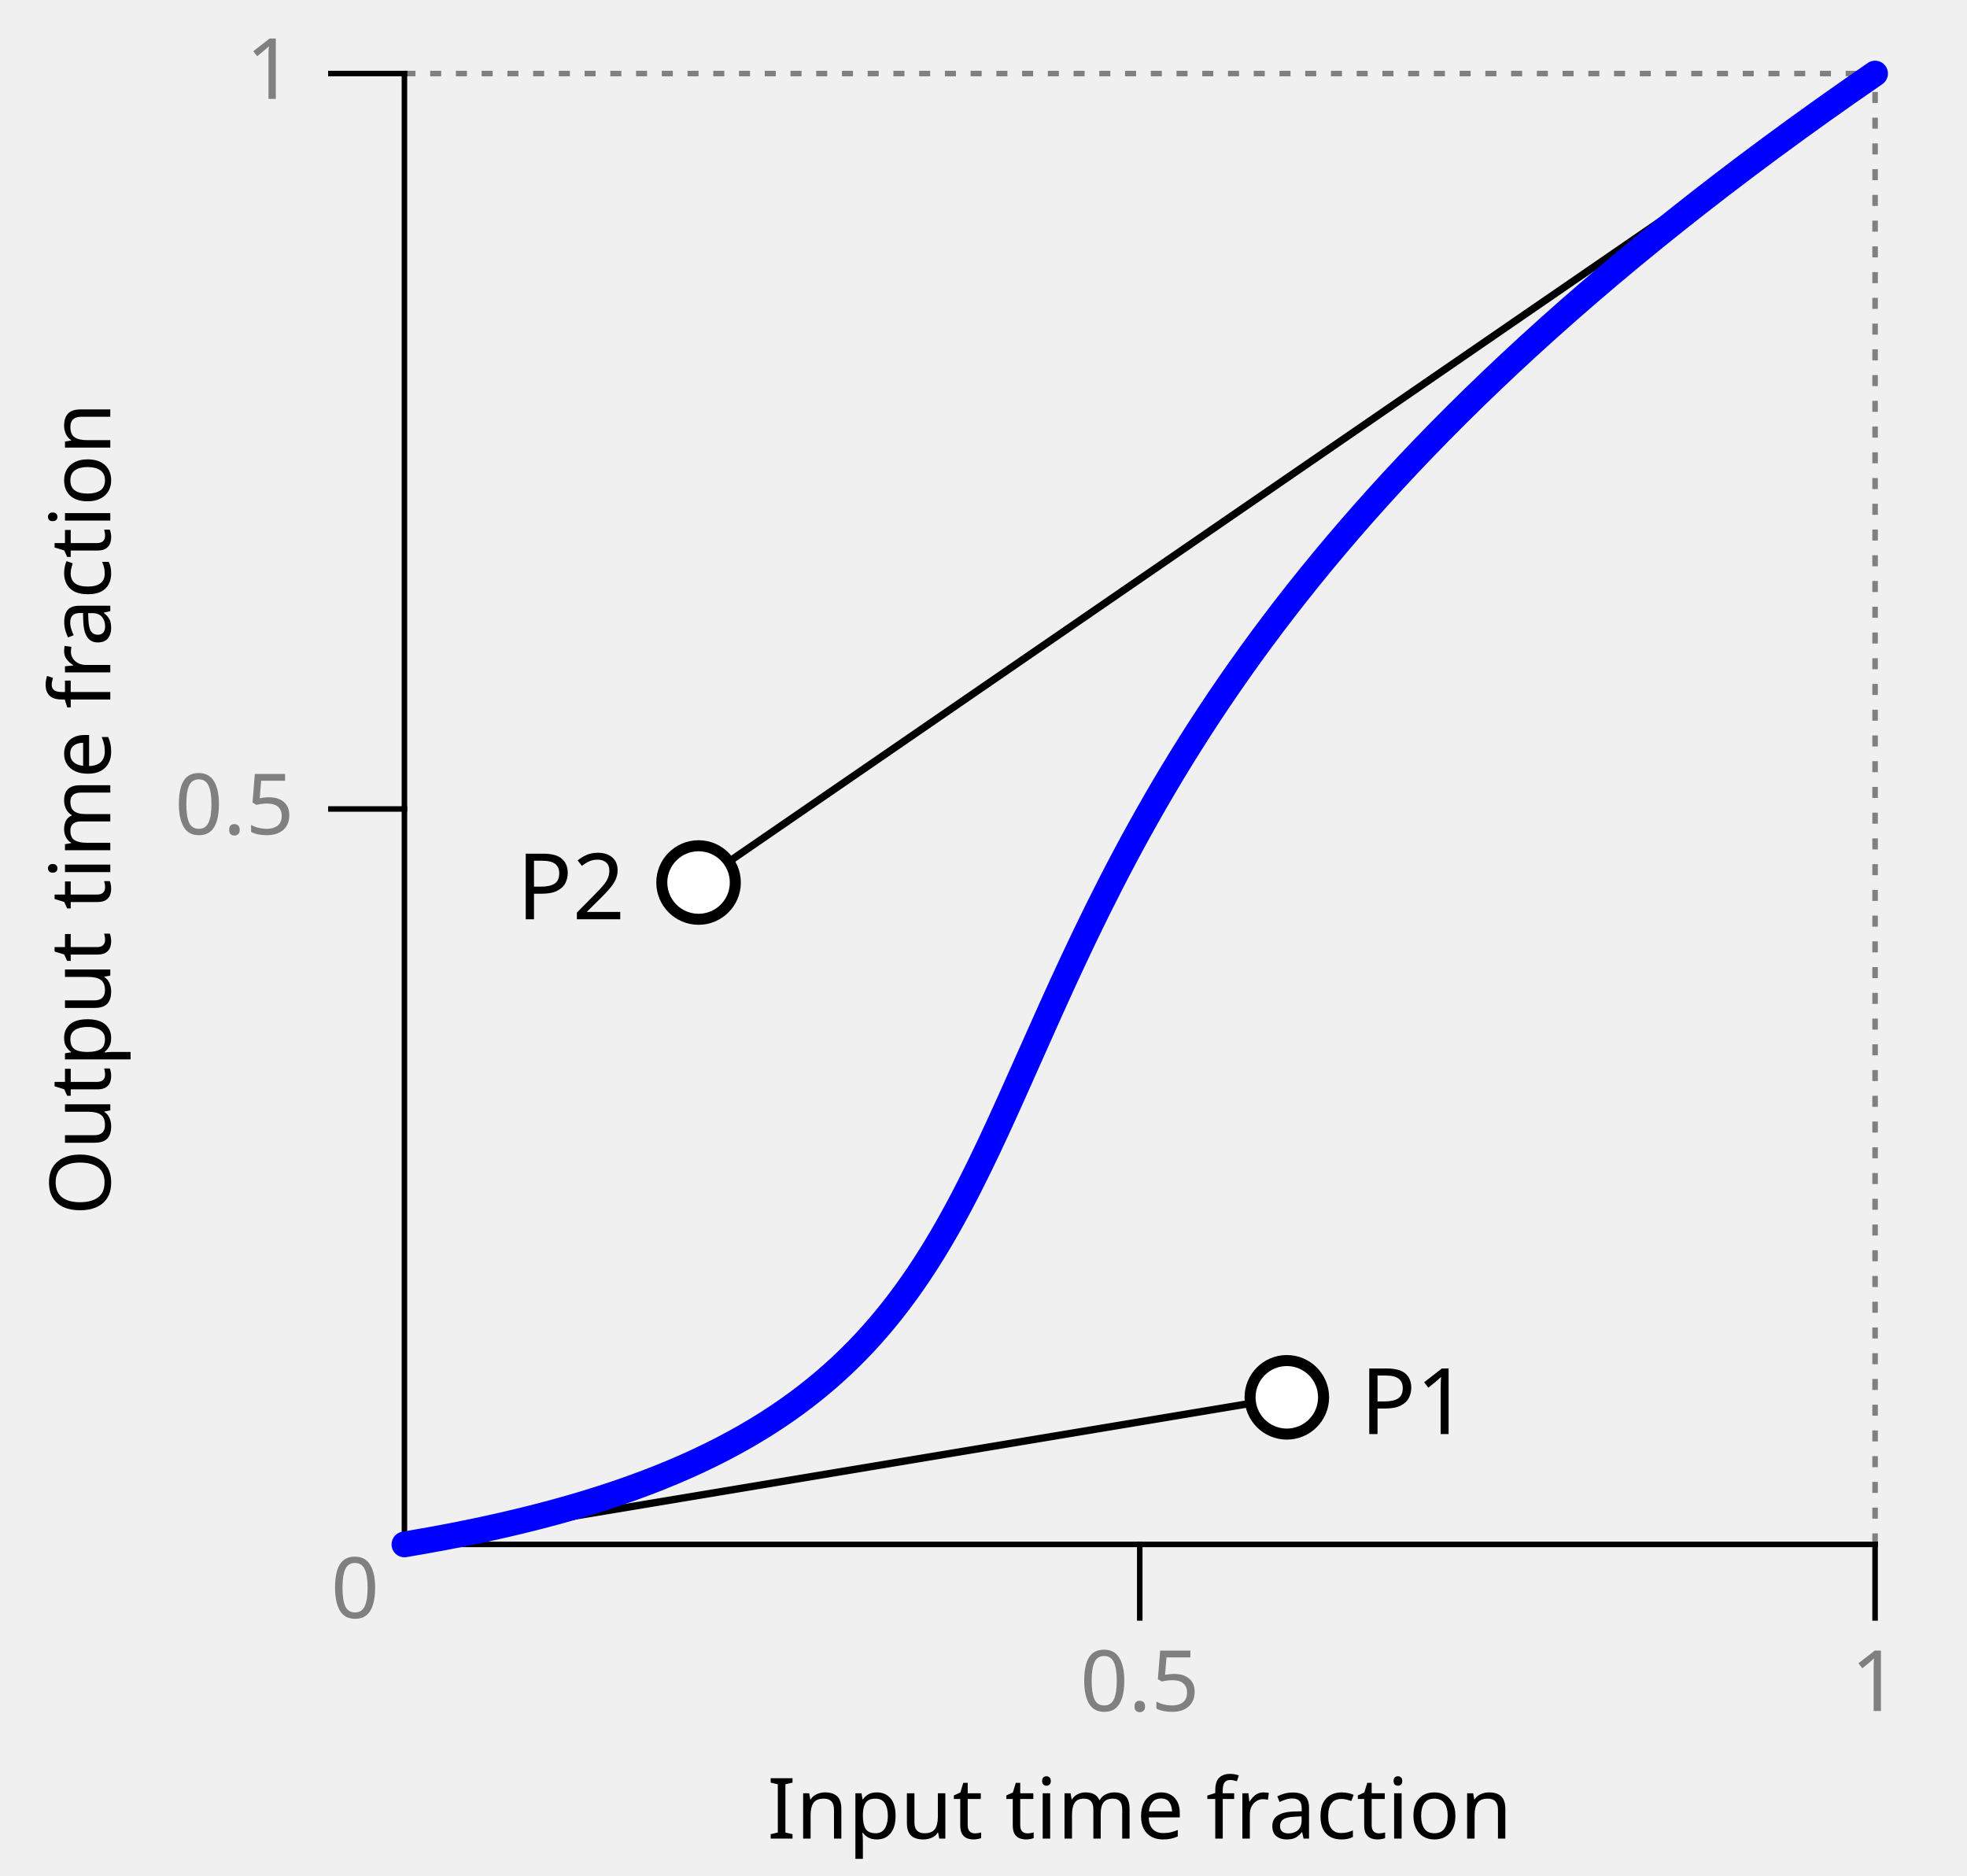
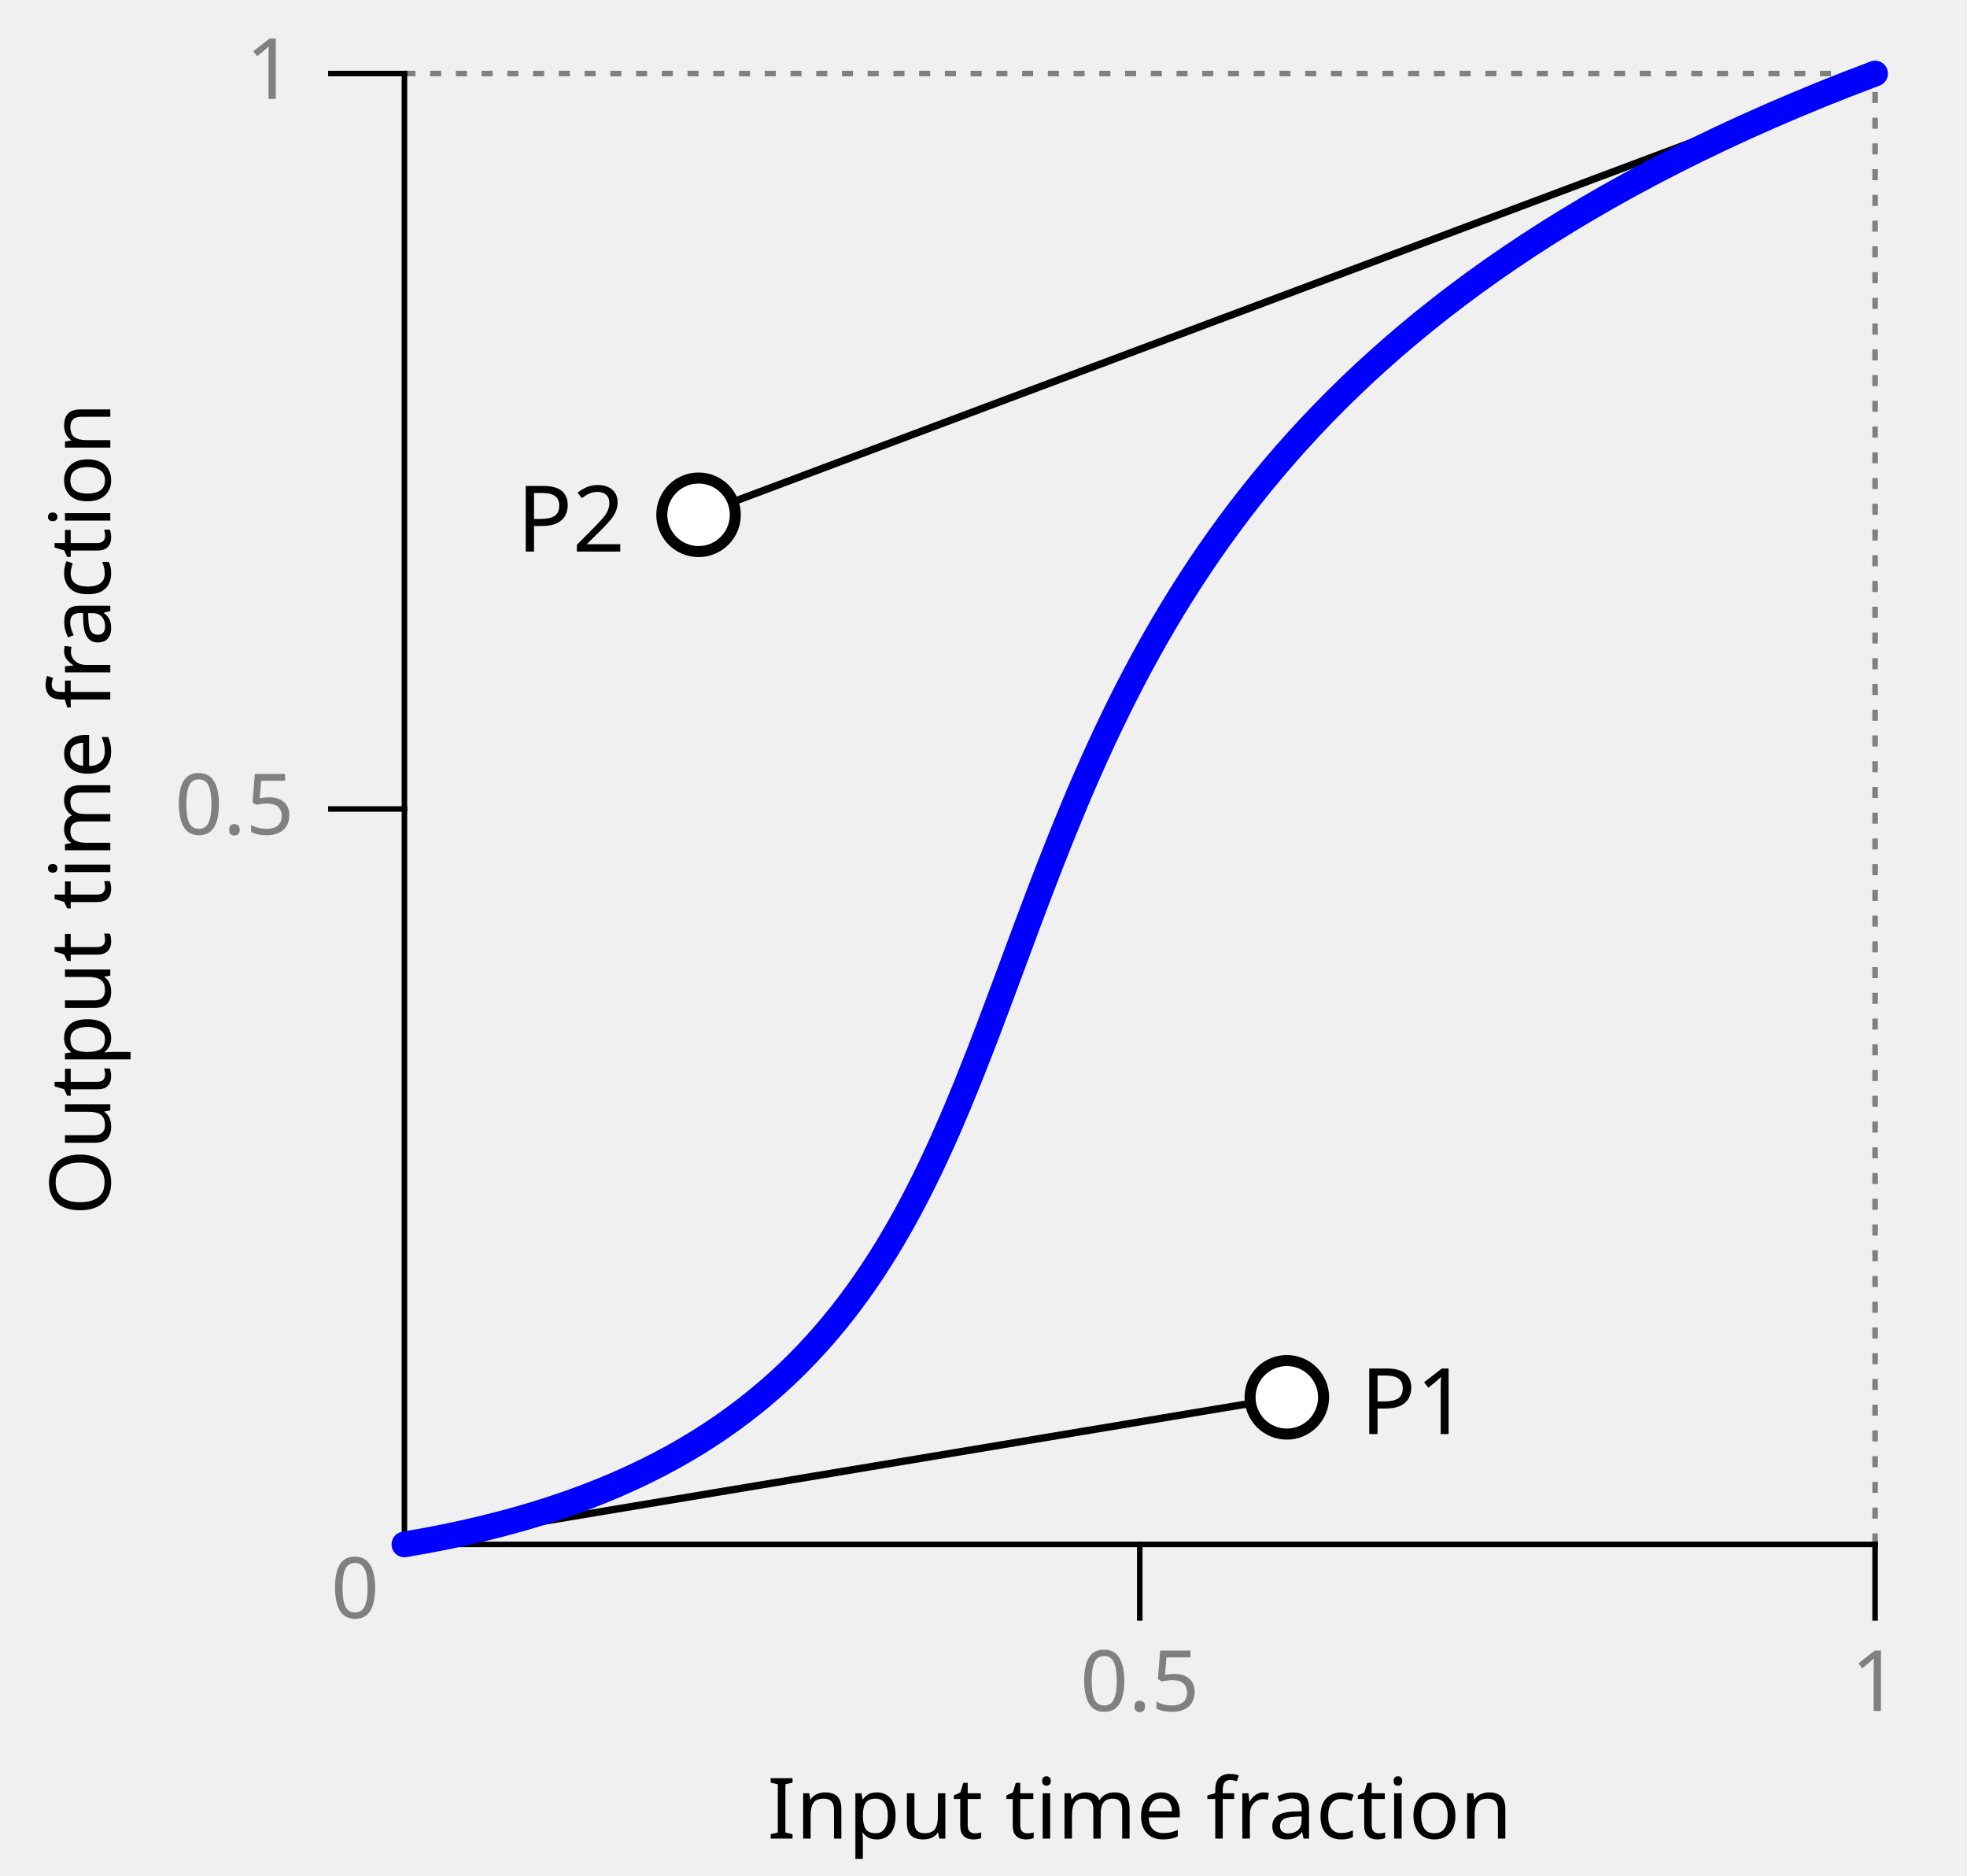
<svg xmlns="http://www.w3.org/2000/svg" width="100%" height="100%" viewBox="0 0 535 510">
  <defs>
    <style type="text/css">
    svg {
      font-size: 23px;
      font-family: sans-serif;
    }

    /*
     * Line work
     */
    .axis, .tickMark {
      stroke: black;
      stroke-width: 1.5;
      fill: none;
      stroke-linecap: square;
    }
    .boundaryLine {
      stroke: grey;
      stroke-width: 1.5;
      stroke-dasharray: 3 4;
      fill: none;
    }
    .curve {
      fill: none;
      stroke: blue;
      stroke-width: 7;
      stroke-linecap: round;
    }
    .controlPoint {
      fill: white;
      stroke: black;
      stroke-width: 3;
    }
    .handleLine {
      fill: none;
      stroke: black;
      stroke-width: 2;
    }

    /*
     * Text labels
     */
    .axisLabel {
      text-anchor: middle;
    }
    .axisValue {
      fill: grey;
    }
    .axisValue.vert {
      text-anchor: end;
    }
    .axisValue.horz {
      text-anchor: middle;
    }
    .pointLabel {
      fill: black;
      font-size: 25px;
    }
    </style>
  </defs>
  <g transform="translate(110 420)">
    <line x1="400" x2="400" y2="-400" class="boundaryLine" />
    <line y1="-400" x2="400" y2="-400" class="boundaryLine" />
    <line y2="-400" class="axis" />
    <line y1="-200" x2="-20" y2="-200" class="tickMark" />
    <line y1="-400" x2="-20" y2="-400" class="tickMark" />
    <text x="-30" y="-200" dy="0.3em" class="axisValue vert">0.5</text>
    <text x="-30" y="-400" dy="0.3em" class="axisValue vert">1</text>
    <text x="200" y="-80" class="axisLabel" transform="rotate(-90)">Output time fraction</text>
    <line x2="400" class="axis" />
    <line x1="200" x2="200" y2="20" class="tickMark" />
    <line x1="400" x2="400" y2="20" class="tickMark" />
    <text x="200" y="20" dy="1.1em" class="axisValue horz">0.5</text>
    <text x="400" y="20" dy="1.1em" class="axisValue horz">1</text>
    <text x="200" y="80" class="axisLabel">Input time fraction</text>
    <text x="-20" y="20" class="axisValue">0</text>
    <line x2="240" y2="-40" class="handleLine" />
    <circle cx="240" cy="-40" r="10" class="controlPoint" />
    <text x="260" y="-40" dy="0.4em" class="pointLabel">P1</text>
-     <line x1="400" y1="-400" x2="80" y2="-180" class="handleLine" />
-     <circle cx="80" cy="-180" r="10" class="controlPoint" />
-     <text x="60" y="-180" dy="0.4em" class="pointLabel" text-anchor="end">P2</text>
-     <path d="M0 0C240-40 80-180 400-400" class="curve" />
+     <line x1="400" y1="-400" x2="80" y2="-280" class="handleLine" />
+     <circle cx="80" cy="-280" r="10" class="controlPoint" />
+     <text x="60" y="-280" dy="0.4em" class="pointLabel" text-anchor="end">P2</text>
+     <path d="M0 0C240-40 80-280 400-400" class="curve" />
  </g>
</svg>
